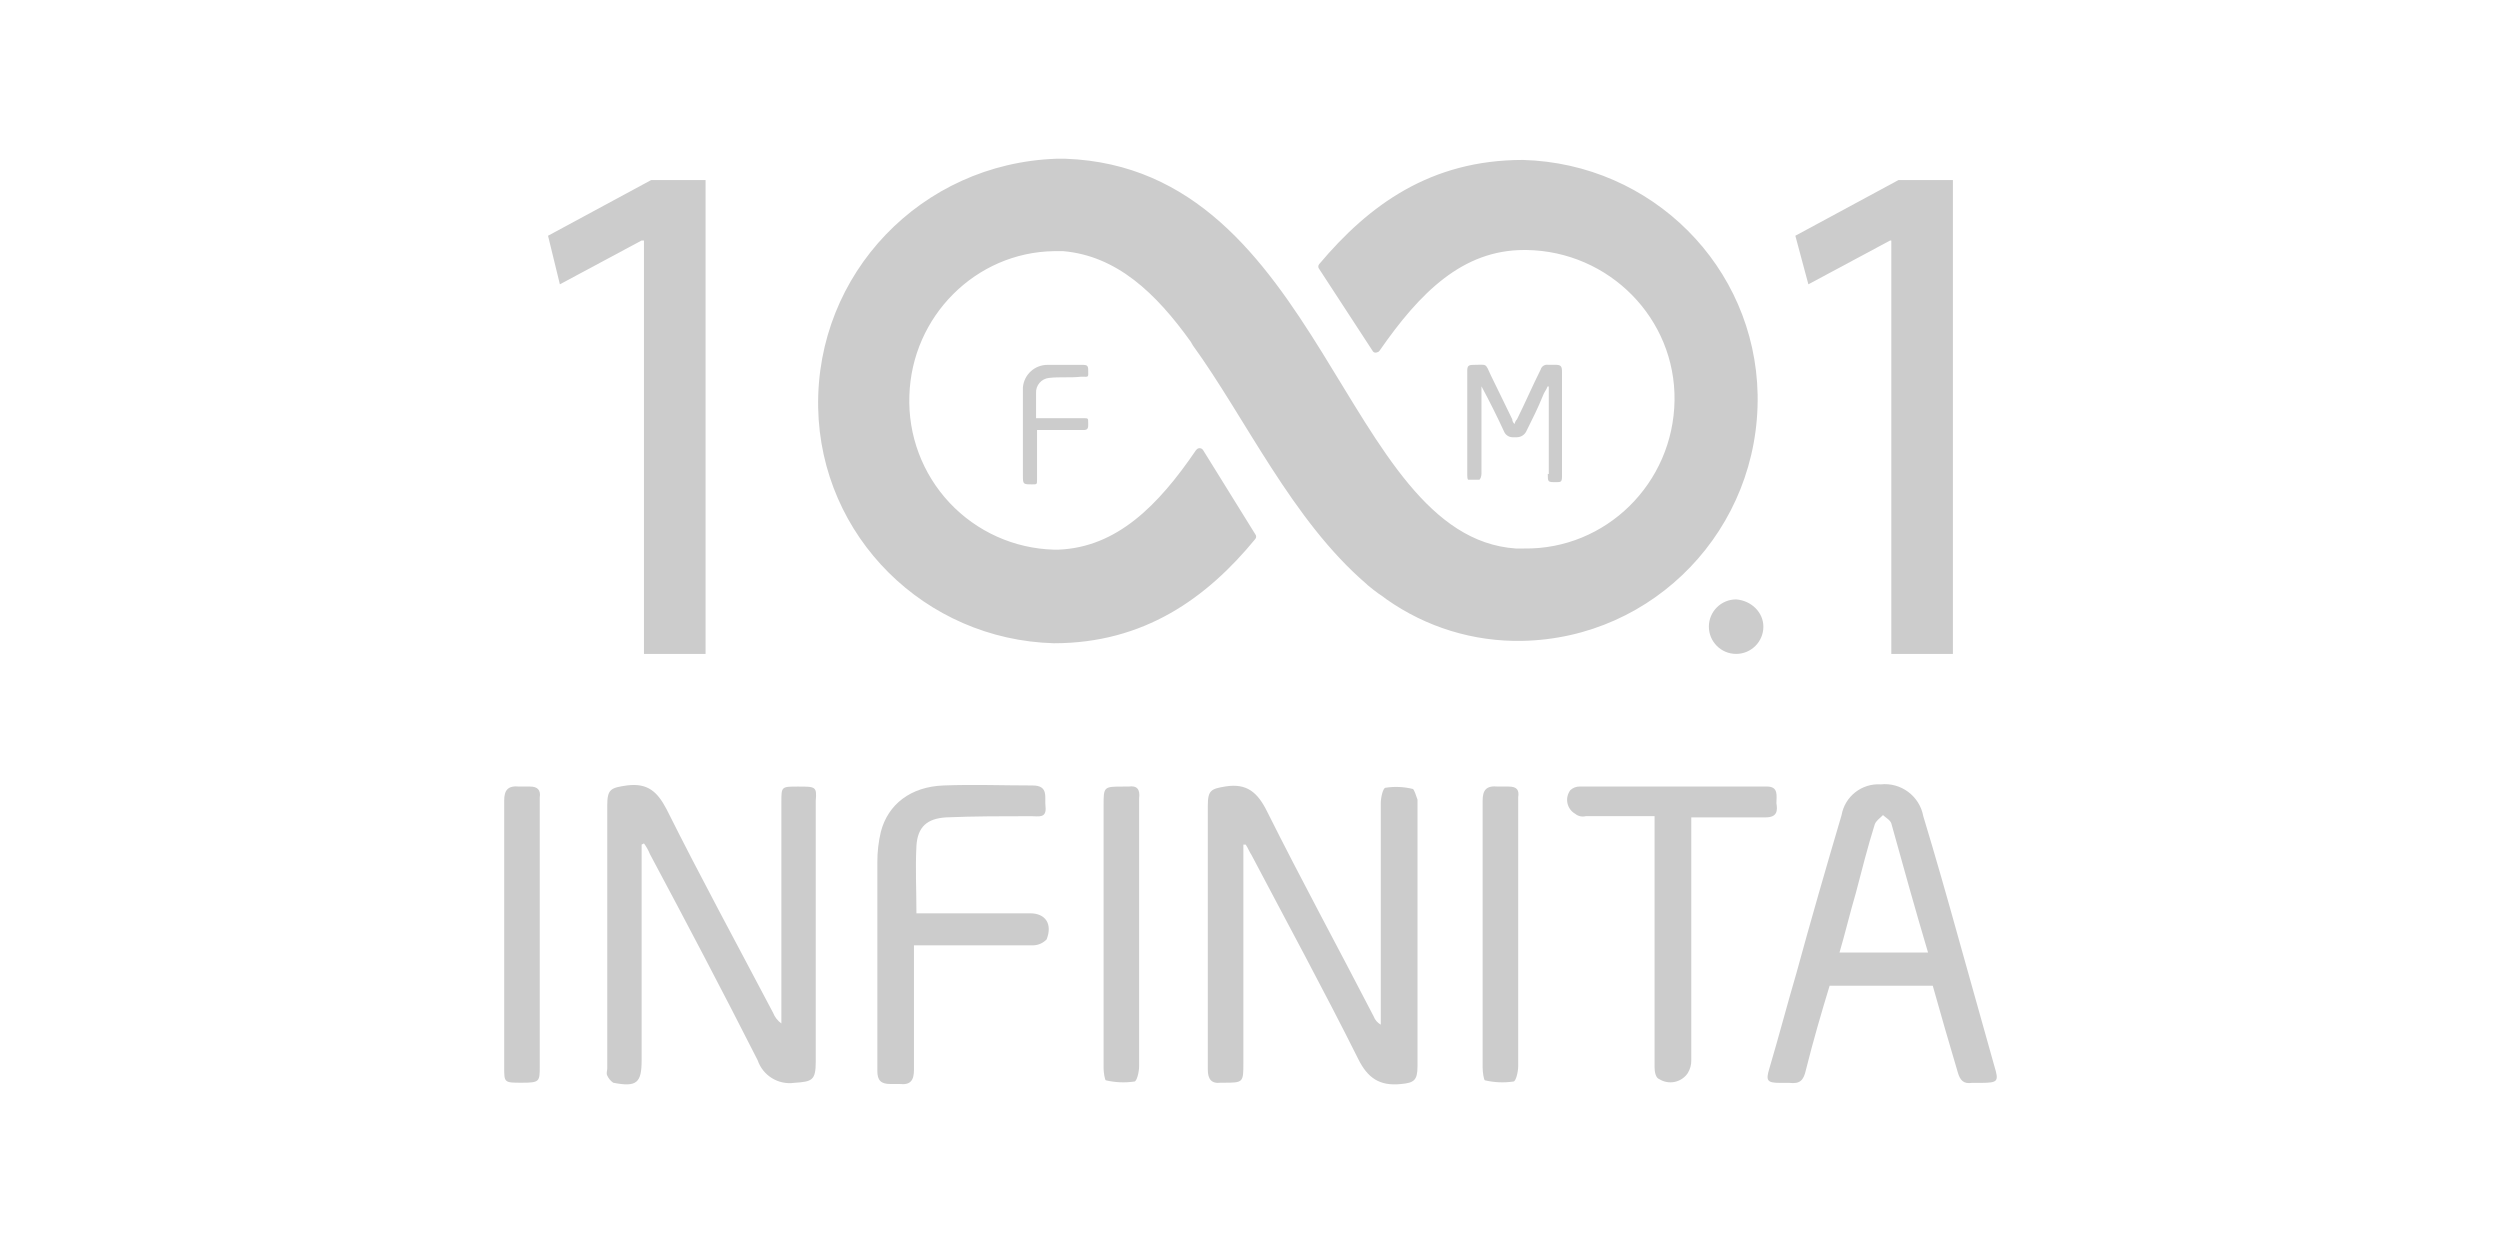
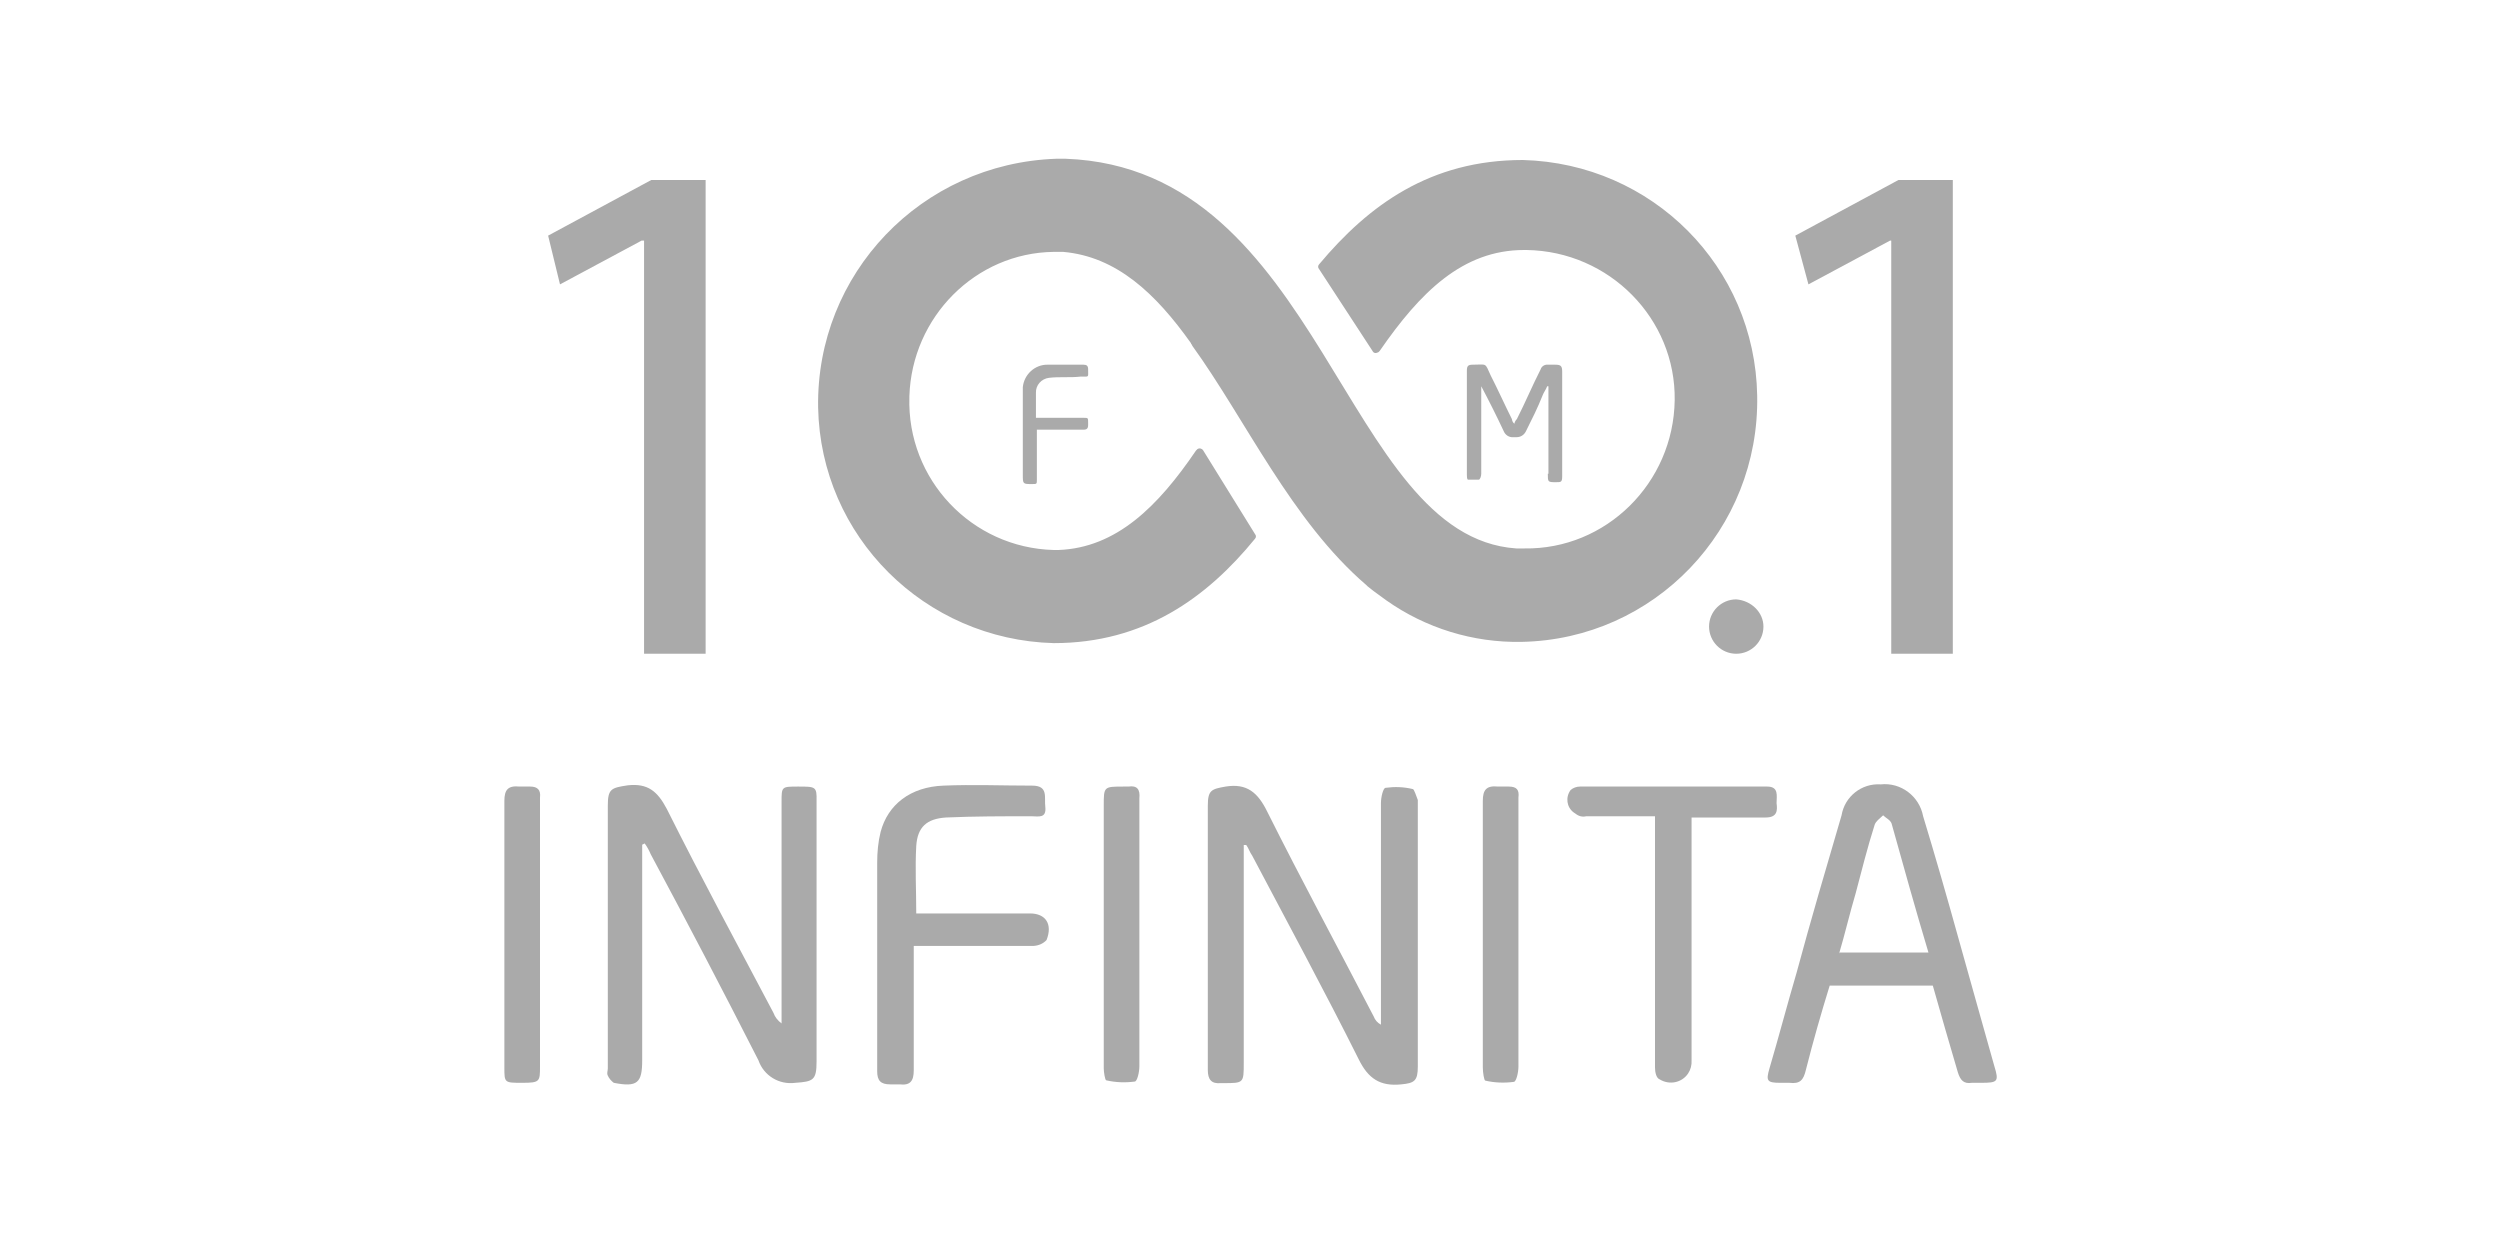
- <svg xmlns="http://www.w3.org/2000/svg" id="Capa_1" data-name="Capa 1" viewBox="0 0 800 400">
-   <defs>
-     <style>.cls-1{fill:#ccc;}</style>
-   </defs>
-   <path class="cls-1" d="M495.29,151.63c0,2.66,0,2.66,2.66,2.66,1.51,0,1.89,0,1.89-1.9V119c0-1.89-.38-2.27-2.27-2.27h-2.28a2.08,2.08,0,0,0-2.27,1.52c-2.66,5.3-4.93,10.61-7.58,15.92a2.85,2.85,0,0,0-.76,1.51,2,2,0,0,1-.76-1.51c-2.27-4.55-4.55-9.48-6.82-14-1.9-4.17-1.14-3.41-5.69-3.41-1.51,0-1.89.38-1.89,1.9V152c0,.38,0,1.52.38,1.52h3.41c.38,0,.76-1.14.76-1.9v-28c2.65,4.93,4.92,9.48,7.2,14.41a3,3,0,0,0,3,1.89h1.14a3.39,3.39,0,0,0,3-1.89c1.89-3.79,3.79-7.58,5.31-11.37.38-1.14,1.13-1.9,1.51-3h.38v28.05Z" />
-   <path class="cls-1" d="M335.71,120.93c3.41-.38,6.82,0,10.23-.38,2.66,0,2.28.38,2.28-2.27,0-1.14-.38-1.52-1.52-1.52H335.33a7.87,7.87,0,0,0-8,7.2V152c0,3,0,3,3,3,1.52,0,1.52,0,1.52-1.51V137.61H346.7c1.14,0,1.52-.38,1.52-1.52v-.76c0-1.51,0-1.51-1.52-1.51H331.54v-8A4.63,4.63,0,0,1,335.71,120.93Z" />
-   <polygon class="cls-1" points="175.37 75.44 179.16 90.98 205.31 76.96 206.07 76.96 206.07 209.25 225.78 209.25 225.78 57.63 208.35 57.63 175.37 75.44" />
-   <polygon class="cls-1" points="607.49 57.63 574.51 75.44 578.68 90.98 604.84 76.96 605.22 76.96 605.22 209.25 624.93 209.25 624.93 57.63 607.49 57.63" />
-   <path class="cls-1" d="M555.56,191.81a8.72,8.72,0,1,0,8.72,8.72h0C564.28,196,560.49,192.19,555.56,191.81Z" />
-   <path class="cls-1" d="M487.33,51.18c-29.56,0-49.28,14.41-65.2,33.36a1.18,1.18,0,0,0,0,1.52l17.06,26.15c.38.76,1.14.76,1.9.38l.38-.38C454.35,93.64,468,80,487.71,80h.76c26.53.38,47.76,22,47.38,48.14-.38,26.54-22,47.76-48.14,47.38h-2.65C429.72,171.72,423.27,53.84,341,50.8h-3c-43.21,1.52-76.94,36.77-76.19,79.61.76,41.31,34.12,74.29,75.44,75.43,28.8,0,48.89-14.41,64.44-33.36a1.18,1.18,0,0,0,0-1.52L385,144.05a1.32,1.32,0,0,0-1.9-.38l-.38.38c-12.13,17.82-25.39,31.08-44,31.84h-1.51A47.59,47.59,0,0,1,291,126.62c.76-25.4,21.23-45.87,46.25-46.25h3c17.06,1.52,29.57,13.27,40.94,29.19,0,.38.38.38.38.76h0c17.05,23.5,31.84,56.1,55.72,76.57l.38.37,1.89,1.52,1.52,1.14,1.13.76,1.52,1.13A72.83,72.83,0,0,0,487,205.08h0c42.46-.76,76.19-36,75.44-78.84C561.63,85.3,528.65,52.32,487.33,51.18Z" />
-   <path class="cls-1" d="M255.35,251.7c-5.31,0-5.31,0-5.31,4.93v70.88a7.63,7.63,0,0,1-2.65-3.41c-11.37-21.6-23.12-43.21-34.11-65.19-3-5.69-6.07-8.34-12.51-7.59-5.31.76-6.45,1.14-6.45,6.45v84.15c0,.76-.38,1.51,0,2.27a5.59,5.59,0,0,0,1.9,2.28c7.58,1.51,9.1,0,9.1-7.2v-69l.75-.38a15.34,15.34,0,0,1,1.9,3.41c11.75,22,23.12,43.59,34.49,66a10.8,10.8,0,0,0,11.75,7.2c5.69-.38,6.83-.76,6.83-6.83V256.25C261.42,251.7,261,251.7,255.35,251.7Z" />
-   <path class="cls-1" d="M452.08,252.46a22.18,22.18,0,0,0-8.72-.38c-.76,0-1.51,3-1.51,4.93v70.88a5.05,5.05,0,0,1-2.28-2.65c-11.37-22-23.12-43.59-34.11-65.58-3-6.06-6.45-9.09-13.27-8-4.55.76-5.69,1.14-5.69,6.07V342.3c0,3,1.14,4.55,4.17,4.17h.76c6.45,0,6.45,0,6.45-6.45V270.28h.75c.76,1.13,1.14,2.27,1.9,3.41,11.37,21.6,23.12,43.21,34.11,65.2,3,6.06,6.83,8.71,13.65,8,4.17-.38,5.31-1.14,5.31-5.69V255.87C453.22,254.74,452.46,252.46,452.08,252.46Z" />
-   <path class="cls-1" d="M329.65,292.26H293.26c0-7.58-.38-14.4,0-21.6.38-6.07,3.41-8.72,9.47-9.1,9.1-.38,18.2-.38,27.29-.38,2.28,0,4.93.76,4.55-3-.38-3,1.14-6.83-4.17-6.83-9.47,0-18.95-.37-28.43,0-10.61.38-17.81,6.07-20.09,14.79a41.69,41.69,0,0,0-1.13,9.85v66.72c0,3,1.13,4.17,4.17,4.17h3c3.41.38,4.55-1.14,4.55-4.55V302.5h38.28a6.08,6.08,0,0,0,4.17-1.9C336.85,295.67,334.57,292.26,329.65,292.26Z" />
-   <path class="cls-1" d="M568.45,257c0-2.27.76-5.31-3-5.31H505.53a4.31,4.31,0,0,0-3,1.14,5.14,5.14,0,0,0,1.52,7.58,3.86,3.86,0,0,0,3.41.76h22v80.36c0,1.52.38,3.41,1.51,3.79a6.7,6.7,0,0,0,9.1-1.9,7.59,7.59,0,0,0,1.14-4.16V261.56H565C568.83,261.56,568.83,259.28,568.45,257Z" />
-   <path class="cls-1" d="M169.68,251.7h-3.41c-3.79-.38-4.93,1.14-4.93,4.55v85.29c0,4.93,0,4.93,5.69,4.93s5.69-.38,5.69-5.31v-86C173.1,252.84,172,251.7,169.68,251.7Z" />
-   <path class="cls-1" d="M482.78,251.7h-3.41c-3.79-.38-4.93,1.14-4.93,4.55v85.29c0,1.52.38,4.17.76,4.17a24.49,24.49,0,0,0,9.1.38c.76,0,1.52-3,1.52-4.93V255.11C486.19,252.84,485.44,251.7,482.78,251.7Z" />
-   <path class="cls-1" d="M361.11,251.7h-1.52c-6.44,0-6.44,0-6.44,6.07v84.15c0,1.14.38,3.79.75,3.79a24.5,24.5,0,0,0,9.1.38c.76,0,1.52-3,1.52-4.93V255.49C364.9,252.46,363.76,251.32,361.11,251.7Z" />
-   <path class="cls-1" d="M638.2,341.16c-3.79-13.65-7.59-26.91-11.38-40.56s-7.58-26.91-11.37-39.42A12.51,12.51,0,0,0,601.81,251a11.94,11.94,0,0,0-12.51,9.85c-4.93,16.68-9.86,33.74-14.41,50.42-3,10.23-5.68,20.46-8.71,30.7-1.14,3.79-.76,4.55,3.41,4.55h3c3.41.38,4.55-.76,5.31-4.17,2.27-9.1,4.92-18.2,7.58-26.92h33c2.65,9.48,5.3,18.58,8,27.68.75,2.65,1.89,3.79,4.54,3.41h3C639.33,346.47,639.71,346.09,638.2,341.16Zm-49.66-36c1.9-6.44,3.41-12.89,5.31-19.33,1.89-7.2,3.79-14.78,6.06-22,.38-1.13,1.52-1.89,2.65-3,.76.76,2.28,1.52,2.66,2.65,3.79,13.65,7.58,27.3,11.75,41.32H588.54Z" />
+ <svg xmlns="http://www.w3.org/2000/svg" version="1.1" id="Capa_1" x="0px" y="0px" viewBox="0 0 800 400" style="enable-background:new 0 0 800 400;" xml:space="preserve">
+   <style type="text/css">
+ 	.st0{fill:#AAAAAA;}
+ </style>
+   <path class="st0" d="M495.3,151.6c0,2.7,0,2.7,2.7,2.7c1.5,0,1.9,0,1.9-1.9V119c0-1.9-0.4-2.3-2.3-2.3h-2.3c-1-0.1-2,0.5-2.3,1.5  c-2.7,5.3-4.9,10.6-7.6,15.9c-0.4,0.4-0.7,0.9-0.8,1.5c-0.5-0.4-0.7-0.9-0.8-1.5c-2.3-4.6-4.5-9.5-6.8-14c-1.9-4.2-1.1-3.4-5.7-3.4  c-1.5,0-1.9,0.4-1.9,1.9V152c0,0.4,0,1.5,0.4,1.5h3.4c0.4,0,0.8-1.1,0.8-1.9v-28c2.6,4.9,4.9,9.5,7.2,14.4c0.5,1.2,1.7,2,3,1.9h1.1  c1.3,0,2.4-0.7,3-1.9c1.9-3.8,3.8-7.6,5.3-11.4c0.4-1.1,1.1-1.9,1.5-3h0.4v28L495.3,151.6z" />
+   <path class="st0" d="M335.7,120.9c3.4-0.4,6.8,0,10.2-0.4c2.7,0,2.3,0.4,2.3-2.3c0-1.1-0.4-1.5-1.5-1.5h-11.4  c-4.1-0.1-7.6,3.1-8,7.2v28c0,3,0,3,3,3c1.5,0,1.5,0,1.5-1.5v-15.9h14.9c1.1,0,1.5-0.4,1.5-1.5v-0.8c0-1.5,0-1.5-1.5-1.5h-15.2v-8  C331.4,123.3,333.2,121.2,335.7,120.9z" />
+   <polygon class="st0" points="175.4,75.4 179.2,91 205.3,77 206.1,77 206.1,209.2 225.8,209.2 225.8,57.6 208.4,57.6 " />
+   <polygon class="st0" points="607.5,57.6 574.5,75.4 578.7,91 604.8,77 605.2,77 605.2,209.2 624.9,209.2 624.9,57.6 " />
+   <path class="st0" d="M555.6,191.8c-4.8,0-8.7,3.9-8.7,8.7s3.9,8.7,8.7,8.7s8.7-3.9,8.7-8.7c0,0,0,0,0,0l0,0  C564.3,196,560.5,192.2,555.6,191.8z" />
+   <path class="st0" d="M487.3,51.2c-29.6,0-49.3,14.4-65.2,33.4c-0.4,0.4-0.4,1.1,0,1.5l17.1,26.2c0.4,0.8,1.1,0.8,1.9,0.4l0.4-0.4  C454.4,93.6,468,80,487.7,80h0.8c26.5,0.4,47.8,22,47.4,48.1c-0.4,26.5-22,47.8-48.1,47.4h-2.6C429.7,171.7,423.3,53.8,341,50.8h-3  c-43.2,1.5-76.9,36.8-76.2,79.6c0.8,41.3,34.1,74.3,75.4,75.4c28.8,0,48.9-14.4,64.4-33.4c0.4-0.4,0.4-1.1,0-1.5L385,144.1  c-0.4-0.6-1.2-0.8-1.8-0.4c0,0-0.1,0-0.1,0.1l-0.4,0.4c-12.1,17.8-25.4,31.1-44,31.8h-1.5c-26.3-0.7-47-22.6-46.2-48.9  c0-0.1,0-0.2,0-0.3c0.8-25.4,21.2-45.9,46.2-46.2h3c17.1,1.5,29.6,13.3,40.9,29.2c0,0.4,0.4,0.4,0.4,0.8l0,0  c17,23.5,31.8,56.1,55.7,76.6l0.4,0.4l1.9,1.5l1.5,1.1l1.1,0.8l1.5,1.1c12.6,8.9,27.8,13.6,43.3,13.3l0,0  c42.5-0.8,76.2-36,75.4-78.8C561.6,85.3,528.7,52.3,487.3,51.2z" />
+   <path class="st0" d="M255.4,251.7c-5.3,0-5.3,0-5.3,4.9v70.9c-1.2-0.9-2.1-2-2.6-3.4c-11.4-21.6-23.1-43.2-34.1-65.2  c-3-5.7-6.1-8.3-12.5-7.6c-5.3,0.8-6.4,1.1-6.4,6.5v84.1c0,0.8-0.4,1.5,0,2.3c0.4,0.9,1.1,1.7,1.9,2.3c7.6,1.5,9.1,0,9.1-7.2v-69  l0.8-0.4c0.8,1.1,1.4,2.2,1.9,3.4c11.8,22,23.1,43.6,34.5,66c1.7,4.9,6.6,7.9,11.8,7.2c5.7-0.4,6.8-0.8,6.8-6.8v-83.4  C261.4,251.7,261,251.7,255.4,251.7z" />
+   <path class="st0" d="M452.1,252.5c-2.9-0.7-5.8-0.8-8.7-0.4c-0.8,0-1.5,3-1.5,4.9v70.9c-1.1-0.6-1.9-1.5-2.3-2.6  c-11.4-22-23.1-43.6-34.1-65.6c-3-6.1-6.5-9.1-13.3-8c-4.5,0.8-5.7,1.1-5.7,6.1v84.6c0,3,1.1,4.5,4.2,4.2h0.8c6.5,0,6.5,0,6.5-6.5  v-69.7h0.8c0.8,1.1,1.1,2.3,1.9,3.4c11.4,21.6,23.1,43.2,34.1,65.2c3,6.1,6.8,8.7,13.6,8c4.2-0.4,5.3-1.1,5.3-5.7v-85.3  C453.2,254.7,452.5,252.5,452.1,252.5z" />
+   <path class="st0" d="M329.6,292.3h-36.4c0-7.6-0.4-14.4,0-21.6c0.4-6.1,3.4-8.7,9.5-9.1c9.1-0.4,18.2-0.4,27.3-0.4  c2.3,0,4.9,0.8,4.5-3c-0.4-3,1.1-6.8-4.2-6.8c-9.5,0-19-0.4-28.4,0c-10.6,0.4-17.8,6.1-20.1,14.8c-0.8,3.2-1.1,6.5-1.1,9.9v66.7  c0,3,1.1,4.2,4.2,4.2h3c3.4,0.4,4.5-1.1,4.5-4.5v-39.8h38.3c1.6-0.1,3.1-0.7,4.2-1.9C336.9,295.7,334.6,292.3,329.6,292.3z" />
+   <path class="st0" d="M568.5,257c0-2.3,0.8-5.3-3-5.3h-59.9c-1.1,0-2.2,0.4-3,1.1c-1.7,2.3-1.3,5.5,1,7.2c0.2,0.1,0.4,0.3,0.6,0.4  c1,0.8,2.2,1.1,3.4,0.8h22v80.4c0,1.5,0.4,3.4,1.5,3.8c3.1,1.9,7.1,1.1,9.1-1.9c0.8-1.2,1.2-2.7,1.1-4.2v-77.7H565  C568.8,261.6,568.8,259.3,568.5,257z" />
+   <path class="st0" d="M169.7,251.7h-3.4c-3.8-0.4-4.9,1.1-4.9,4.6v85.3c0,4.9,0,4.9,5.7,4.9s5.7-0.4,5.7-5.3v-86  C173.1,252.8,172,251.7,169.7,251.7z" />
+   <path class="st0" d="M482.8,251.7h-3.4c-3.8-0.4-4.9,1.1-4.9,4.6v85.3c0,1.5,0.4,4.2,0.8,4.2c3,0.7,6.1,0.8,9.1,0.4  c0.8,0,1.5-3,1.5-4.9v-86.1C486.2,252.8,485.4,251.7,482.8,251.7z" />
+   <path class="st0" d="M361.1,251.7h-1.5c-6.4,0-6.4,0-6.4,6.1v84.1c0,1.1,0.4,3.8,0.8,3.8c3,0.7,6.1,0.8,9.1,0.4c0.8,0,1.5-3,1.5-4.9  v-85.7C364.9,252.5,363.8,251.3,361.1,251.7z" />
+   <path class="st0" d="M638.2,341.2c-3.8-13.6-7.6-26.9-11.4-40.6s-7.6-26.9-11.4-39.4c-1.2-6.4-7.1-10.9-13.6-10.2  c-6.1-0.4-11.5,3.9-12.5,9.9c-4.9,16.7-9.9,33.7-14.4,50.4c-3,10.2-5.7,20.5-8.7,30.7c-1.1,3.8-0.8,4.5,3.4,4.5h3  c3.4,0.4,4.5-0.8,5.3-4.2c2.3-9.1,4.9-18.2,7.6-26.9h33c2.7,9.5,5.3,18.6,8,27.7c0.8,2.6,1.9,3.8,4.5,3.4h3  C639.3,346.5,639.7,346.1,638.2,341.2z M588.5,305.2c1.9-6.4,3.4-12.9,5.3-19.3c1.9-7.2,3.8-14.8,6.1-22c0.4-1.1,1.5-1.9,2.7-3  c0.8,0.8,2.3,1.5,2.7,2.6c3.8,13.6,7.6,27.3,11.8,41.3h-28.4L588.5,305.2z" />
</svg>
